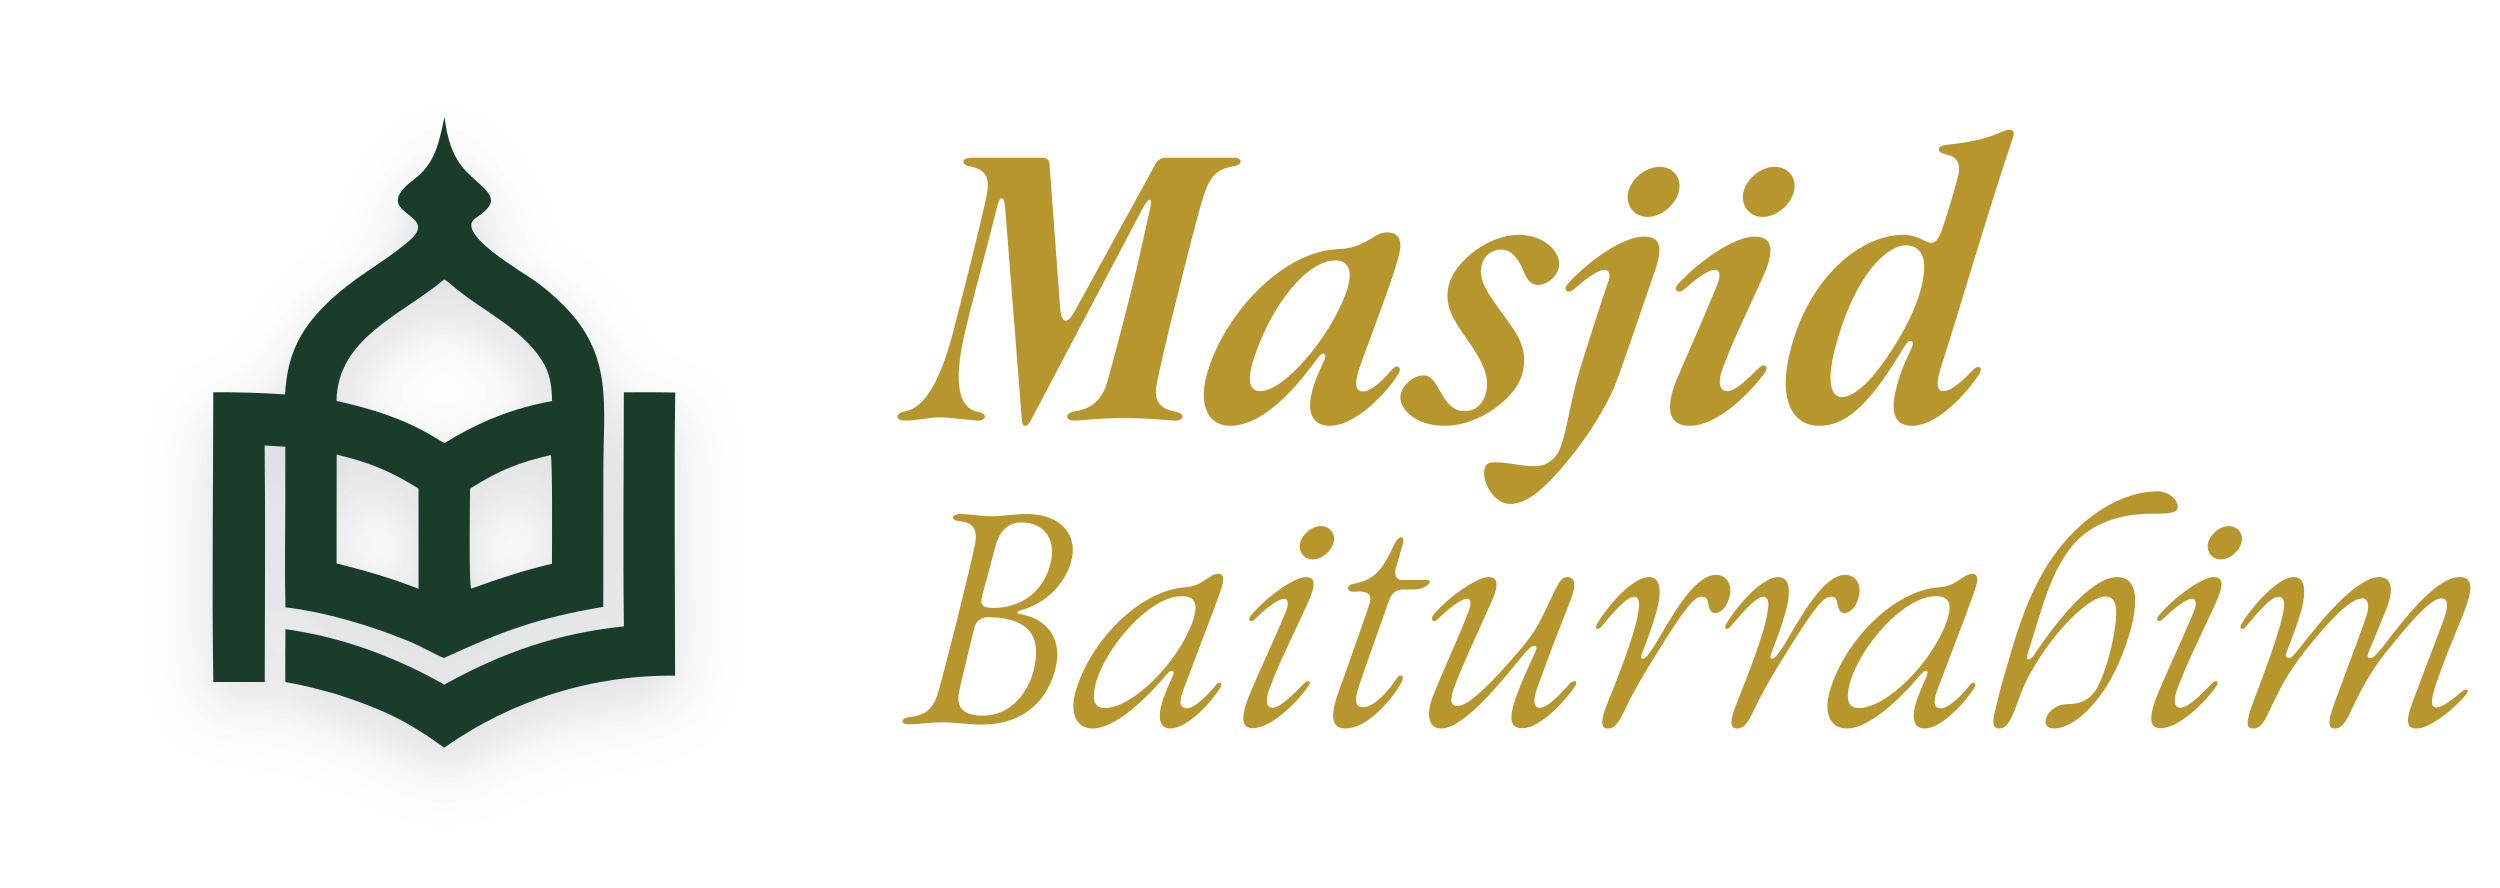
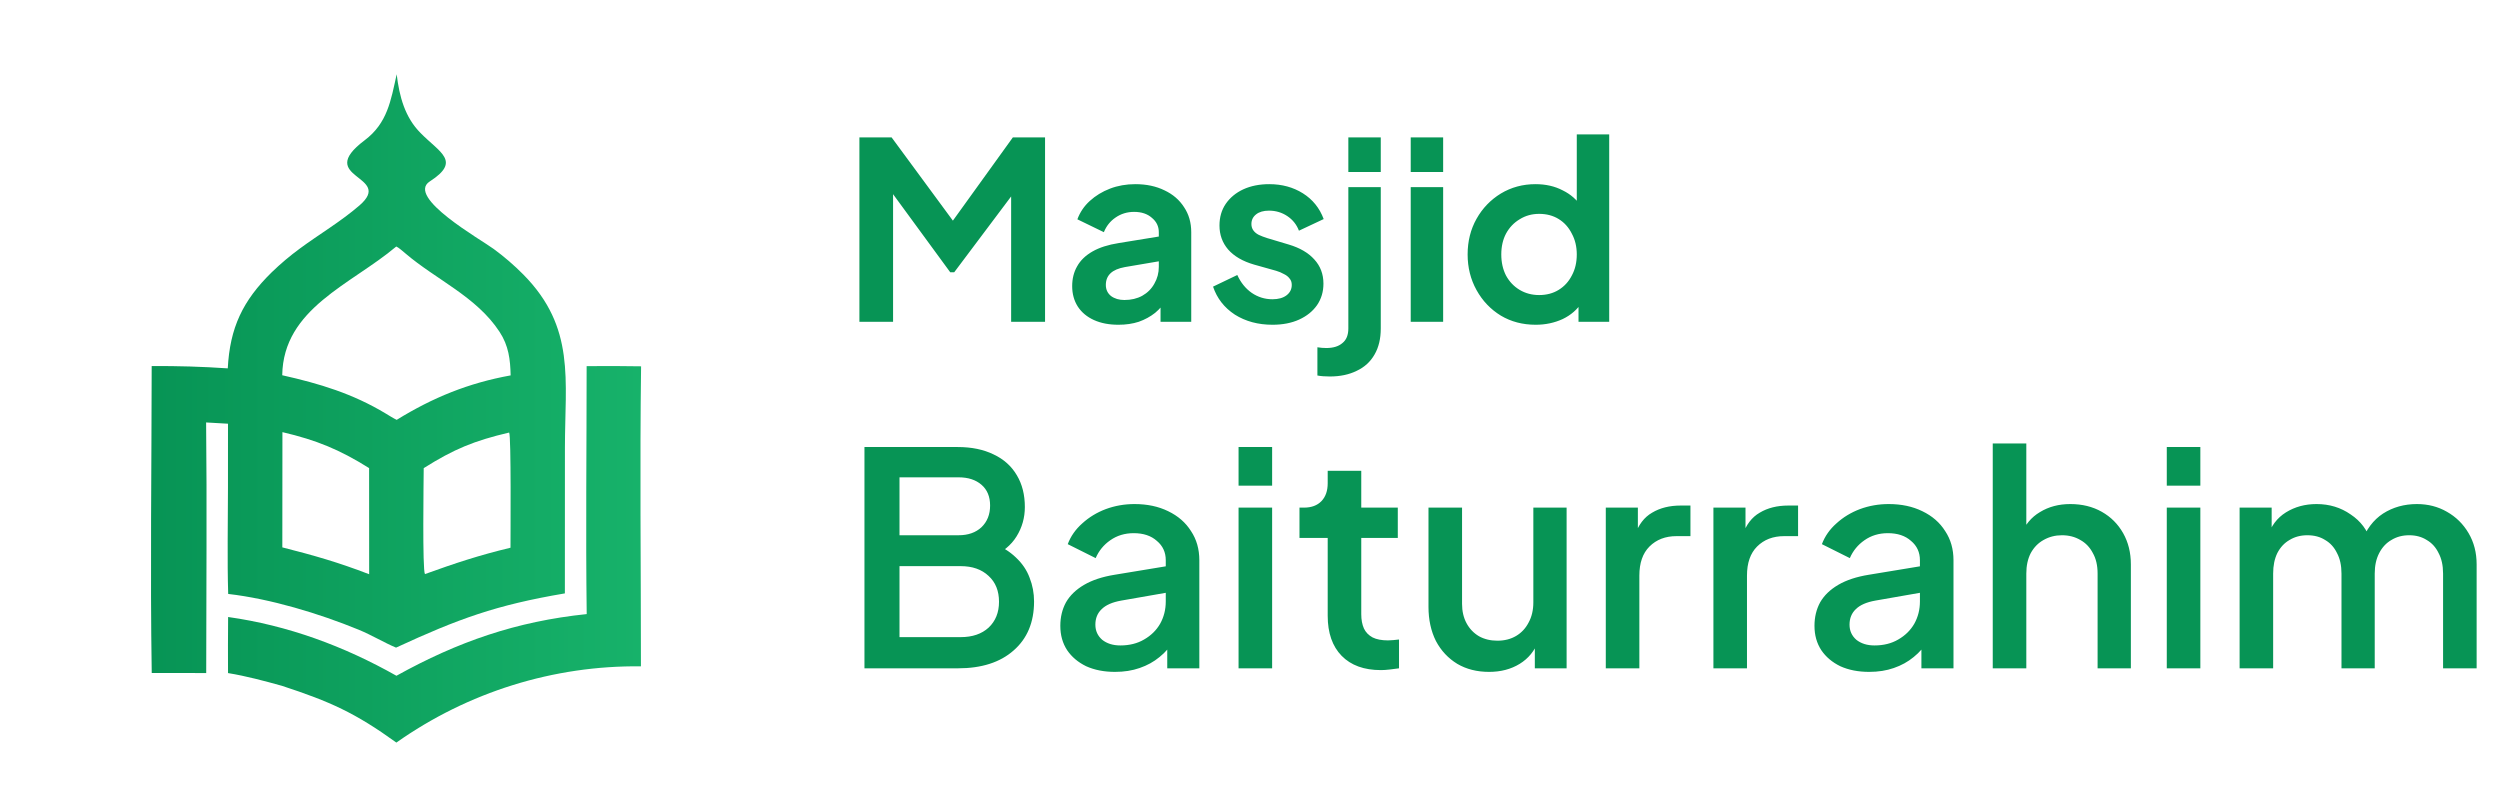
- <svg xmlns="http://www.w3.org/2000/svg" width="107" height="38" viewBox="0 0 107 38" fill="none">
-   <g filter="url(#filter0_dd_12631_1563)">
-     <path fill-rule="evenodd" clip-rule="evenodd" d="M19.026 5C19.133 5.903 19.362 6.743 19.989 7.372C20.77 8.171 21.643 8.506 20.364 9.329C19.383 9.961 22.449 11.689 22.942 12.056C23.368 12.368 23.769 12.714 24.142 13.09C26.259 15.234 25.823 17.334 25.823 20.103L25.821 25.973C23.032 26.444 21.506 27.006 19 28.164C18.533 27.97 18.012 27.654 17.487 27.439C15.888 26.784 13.928 26.192 12.219 25.995C12.177 24.622 12.209 23.099 12.21 21.715L12.211 19.118L11.327 19.067C11.364 22.416 11.332 25.836 11.331 29.191L9.13 29.189C9.065 25.117 9.126 20.879 9.128 16.79C10.154 16.781 11.179 16.812 12.202 16.882C12.288 15.239 12.806 14.146 13.983 12.995C14.337 12.653 14.713 12.336 15.109 12.045C15.881 11.473 16.765 10.954 17.522 10.3C18.944 9.072 15.666 9.222 17.732 7.667C18.653 6.974 18.79 6.065 19.026 5ZM14.406 24.114C15.686 24.439 16.665 24.718 17.914 25.199L17.912 20.911C16.717 20.163 15.795 19.784 14.41 19.458L14.406 24.114ZM23.569 19.475C22.159 19.806 21.335 20.145 20.118 20.913C20.115 21.416 20.061 25.034 20.168 25.193C21.377 24.756 22.36 24.431 23.624 24.128C23.623 23.707 23.656 19.577 23.569 19.475ZM19.009 11.959C17.189 13.496 14.444 14.453 14.402 17.16C15.915 17.499 17.252 17.904 18.589 18.71C18.714 18.785 18.9 18.903 19.026 18.962C20.492 18.059 21.93 17.473 23.63 17.166C23.615 16.524 23.551 15.969 23.182 15.406C22.253 13.986 20.624 13.303 19.375 12.235C19.3 12.171 19.085 11.984 19.009 11.959Z" fill="#1A3D2B" />
-     <path d="M26.7 16.792C27.433 16.784 28.167 16.787 28.9 16.799C28.846 20.798 28.894 24.911 28.894 28.92C25.365 28.879 21.912 29.956 19.013 32C17.346 30.798 16.343 30.347 14.39 29.707C13.668 29.506 12.951 29.314 12.212 29.192C12.208 28.437 12.209 27.682 12.216 26.927C14.632 27.267 16.894 28.103 19.016 29.301C21.503 27.922 23.856 27.105 26.703 26.809C26.66 23.503 26.7 20.104 26.7 16.792Z" fill="#1A3D2B" />
-   </g>
-   <path d="M38.715 18C38.475 18 38.4 17.895 38.415 17.805C38.43 17.73 38.535 17.64 38.715 17.61C39.57 17.475 40.23 16.305 40.755 14.355C41.07 13.17 42.03 9.375 42.225 8.37C42.39 7.62 42.195 7.245 41.52 7.125C41.31 7.08 41.22 6.99 41.235 6.9C41.25 6.81 41.37 6.75 41.595 6.75H44.61C44.79 6.75 44.925 6.84 44.925 7.08L45.375 13.2C45.405 13.545 45.495 13.725 45.6 13.725C45.75 13.725 45.9 13.5 46.065 13.2L49.455 7.02C49.56 6.825 49.725 6.75 49.89 6.75H52.8C53.025 6.75 53.115 6.84 53.1 6.93C53.085 7.005 52.995 7.08 52.755 7.125C52.08 7.245 51.78 7.545 51.51 8.4C51.225 9.315 50.82 10.95 50.43 12.51C49.95 14.415 49.65 15.705 49.515 16.395C49.365 17.13 49.605 17.505 50.34 17.625C50.535 17.67 50.625 17.76 50.61 17.85C50.595 17.94 50.475 18.015 50.25 18C49.68 17.97 49.29 17.895 48.03 17.895C46.89 17.895 46.38 18 45.975 18C45.735 18 45.66 17.895 45.675 17.805C45.69 17.73 45.795 17.64 45.975 17.61C46.725 17.505 47.16 17.115 47.385 16.365C47.58 15.69 47.925 14.4 48.405 12.495C48.735 11.19 49.02 9.81 49.215 8.97C49.29 8.67 49.275 8.55 49.2 8.55C49.125 8.55 49.02 8.715 48.855 9.015L44.1 18.03C44.025 18.165 43.95 18.225 43.875 18.225C43.8 18.225 43.755 18.165 43.74 18.03L43.02 8.895C42.99 8.595 42.945 8.475 42.855 8.49C42.78 8.505 42.735 8.64 42.675 8.865C42 11.565 41.655 12.675 41.265 14.385C40.83 16.305 40.98 17.475 41.895 17.64C42.105 17.685 42.165 17.76 42.15 17.85C42.135 17.94 42.015 18.015 41.805 18C41.235 17.955 40.635 17.865 40.2 17.865C39.795 17.865 39.24 18 38.715 18ZM52.644 18.225C51.774 18.225 51.279 17.43 51.639 16.08C52.314 13.545 54.819 10.785 57.234 10.665C57.669 10.65 58.029 10.575 58.434 10.35C58.764 10.185 59.019 9.945 59.364 9.945C59.874 9.945 60.054 10.29 59.859 10.98C59.559 12.06 59.199 12.96 58.209 15.675C57.939 16.455 58.014 16.755 58.344 16.755C58.689 16.755 59.199 16.26 59.514 15.885C59.649 15.735 59.709 15.69 59.784 15.69C59.919 15.69 59.964 15.825 59.844 16.02C59.259 16.935 57.969 18.225 56.919 18.225C56.199 18.225 55.869 17.685 56.199 16.605C56.319 16.14 56.559 15.705 56.679 15.42C56.754 15.24 56.724 15.135 56.619 15.135C56.529 15.135 56.409 15.315 56.214 15.57C55.794 16.125 54.249 18.225 52.644 18.225ZM53.949 16.74C54.954 16.74 56.904 14.475 57.609 12.54C57.984 11.505 57.639 11.145 57.159 11.145C55.944 11.145 54.429 13.02 53.664 15.345C53.319 16.425 53.544 16.74 53.949 16.74ZM61.84 18.225C60.505 18.225 59.83 17.43 59.95 16.875C60.04 16.455 60.52 16.065 60.925 16.065C61.24 16.065 61.42 16.35 61.615 16.71C61.855 17.115 62.11 17.595 62.665 17.595C63.13 17.595 63.475 17.34 63.61 16.755C63.79 16.035 63.31 15.27 62.77 14.49C62.185 13.665 61.78 13.035 62.02 12.165C62.305 11.13 63.76 10.05 64.99 10.05C66.175 10.05 66.865 10.875 66.715 11.46C66.595 11.91 66.19 12.195 65.83 12.195C65.515 12.195 65.35 11.97 65.215 11.61C65.08 11.28 64.78 10.68 64.255 10.68C63.865 10.68 63.52 10.92 63.415 11.34C63.25 12 63.715 12.6 64.285 13.395C64.87 14.205 65.47 14.895 65.14 16.05C64.87 17.01 63.34 18.225 61.84 18.225ZM64.637 21.57C63.947 21.57 63.437 20.64 63.527 20.13C63.557 19.905 63.662 19.785 63.962 19.785C64.682 19.785 65.372 20.025 65.912 19.935C66.212 19.875 66.482 19.695 66.662 19.41C67.007 18.855 67.127 17.52 67.577 15.945C67.802 15.195 68.672 12.495 68.807 12.135C68.972 11.7 68.852 11.55 68.657 11.55C68.447 11.55 68.012 11.82 67.517 12.255C67.352 12.39 67.262 12.48 67.142 12.48C66.977 12.48 66.962 12.3 67.082 12.165C68.057 11.1 69.497 10.125 70.352 10.125C71.027 10.125 71.237 10.515 70.772 11.76C70.532 12.435 69.392 15.84 69.107 16.53C68.642 17.61 67.907 18.735 67.157 19.65C66.152 20.88 65.372 21.57 64.637 21.57ZM70.517 9.285C69.932 9.285 69.557 8.775 69.692 8.205C69.842 7.62 70.457 7.14 71.027 7.14C71.612 7.14 72.002 7.62 71.852 8.205C71.702 8.79 71.087 9.285 70.517 9.285ZM72.31 18.225C71.47 18.225 71.215 17.565 71.77 16.23C72.235 15.12 72.865 13.74 73.495 12.195C73.675 11.745 73.6 11.55 73.39 11.55C73.165 11.55 72.745 11.805 72.235 12.255C72.07 12.39 71.995 12.48 71.875 12.48C71.71 12.48 71.68 12.315 71.815 12.165C72.79 11.1 74.275 10.125 75.085 10.125C75.775 10.125 76.045 10.545 75.445 11.865C74.305 14.37 74.2 14.55 73.78 15.63C73.48 16.395 73.6 16.74 73.93 16.74C74.305 16.74 74.86 16.155 75.22 15.81C75.34 15.69 75.4 15.645 75.49 15.645C75.625 15.645 75.655 15.795 75.52 15.975C74.92 16.785 73.54 18.225 72.31 18.225ZM75.445 9.285C74.86 9.285 74.485 8.775 74.62 8.205C74.77 7.62 75.385 7.14 75.955 7.14C76.54 7.14 76.93 7.62 76.78 8.205C76.63 8.79 76.015 9.285 75.445 9.285ZM77.855 18.225C76.76 18.225 76.1 17.175 76.595 15.135C77.39 11.82 79.685 10.05 81.455 10.05C81.815 10.05 82.115 10.17 82.31 10.275C82.43 10.335 82.55 10.395 82.67 10.395C82.82 10.395 82.985 10.245 83.12 9.825C83.39 9.03 83.63 8.22 83.795 7.575C83.96 6.975 83.735 6.705 83.27 6.6C83.075 6.555 82.955 6.495 82.985 6.375C83 6.3 83.09 6.225 83.33 6.195C84.395 6.09 85.04 5.91 85.505 5.715C85.85 5.58 85.91 5.55 86.03 5.55C86.165 5.55 86.225 5.67 86.165 5.85C85.085 9.06 84.035 12.705 83.12 15.57C82.835 16.425 82.88 16.755 83.195 16.74C83.54 16.74 84.125 16.17 84.395 15.885C84.53 15.735 84.59 15.705 84.665 15.705C84.8 15.705 84.83 15.84 84.68 16.065C84.02 17.025 82.85 18.225 81.83 18.225C81.035 18.225 80.855 17.55 81.245 16.32C81.395 15.765 81.605 15.36 81.83 14.865C81.905 14.685 81.875 14.595 81.77 14.595C81.65 14.595 81.575 14.715 81.365 15.06C79.925 17.445 78.95 18.225 77.855 18.225ZM78.815 16.995C79.43 16.995 80.24 16.14 81.02 14.91C81.635 13.95 82.19 12.81 82.325 11.835C82.46 10.92 82.145 10.5 81.56 10.5C80.84 10.5 79.415 11.61 78.545 14.895C78.125 16.485 78.44 16.995 78.815 16.995Z" fill="#B8962E" />
-   <path d="M38.868 31C38.676 31 38.616 30.916 38.628 30.844C38.64 30.784 38.724 30.712 38.868 30.7C39.6 30.628 39.936 30.352 40.14 29.68C40.284 29.188 40.548 28.168 40.944 26.608C41.268 25.288 41.664 23.668 41.724 23.332C41.856 22.648 41.664 22.36 41.028 22.3C40.86 22.288 40.776 22.204 40.788 22.132C40.8 22.06 40.92 22 41.088 22C41.556 22 41.916 22.096 42.444 22.096C42.924 22.096 43.416 22 43.968 22C45.48 22.012 46.176 22.972 45.828 24.088C45.456 25.288 44.484 25.9 43.704 26.116C43.512 26.176 43.488 26.26 43.644 26.284C44.7 26.428 45.528 27.268 45.168 28.636C44.748 30.244 43.56 31.012 42.012 31.012C41.412 31.012 40.92 30.916 40.308 30.916C39.78 30.916 39.348 31 38.868 31ZM42.54 26.02C43.536 26.008 44.616 25.492 44.964 24.112C45.228 23.044 44.652 22.372 43.74 22.36C43.188 22.348 42.792 22.708 42.624 23.32L42.036 25.492C41.928 25.912 42.072 26.02 42.54 26.02ZM42.084 30.628C43.128 30.628 43.956 29.824 44.244 28.672C44.58 27.316 44.124 26.452 42.348 26.416C42.024 26.404 41.784 26.548 41.7 26.872C41.496 27.748 41.136 29.152 41.052 29.596C40.896 30.352 41.304 30.628 42.084 30.628ZM46.762 31.18C46.114 31.18 45.778 30.592 46.018 29.668C46.582 27.556 48.706 25.264 50.758 25.132C51.13 25.108 51.358 24.976 51.694 24.748C51.862 24.64 51.994 24.556 52.138 24.556C52.378 24.556 52.402 24.784 52.294 25.108C52.174 25.528 51.79 26.524 50.638 29.548C50.434 30.1 50.53 30.316 50.794 30.316C51.13 30.316 51.694 29.752 52.03 29.332C52.102 29.236 52.15 29.224 52.186 29.224C52.258 29.224 52.306 29.296 52.246 29.404C51.886 30.016 50.83 31.18 50.098 31.18C49.63 31.18 49.45 30.712 49.882 29.656C49.978 29.392 50.11 29.14 50.194 28.936C50.254 28.78 50.23 28.708 50.146 28.708C50.098 28.708 50.026 28.756 49.882 28.924C49.498 29.392 47.914 31.18 46.762 31.18ZM47.29 30.304C48.466 30.304 50.398 28.372 51.034 26.632C51.334 25.804 51.118 25.516 50.578 25.516C49.186 25.516 47.326 27.712 46.906 29.224C46.666 30.1 46.942 30.304 47.29 30.304ZM53.609 31.168C53.141 31.168 53.069 30.724 53.501 29.68C53.921 28.672 54.473 27.52 55.013 26.236C55.193 25.804 55.121 25.624 54.953 25.624C54.773 25.624 54.317 25.912 53.813 26.404C53.717 26.5 53.633 26.584 53.561 26.584C53.453 26.584 53.429 26.464 53.549 26.332C54.269 25.48 55.433 24.7 55.877 24.7C56.261 24.7 56.381 24.928 55.949 25.864C54.917 28.096 54.785 28.3 54.341 29.452C54.125 30.028 54.221 30.292 54.461 30.292C54.833 30.292 55.493 29.572 55.769 29.296C55.865 29.2 55.925 29.152 55.997 29.152C56.069 29.152 56.069 29.26 56.021 29.332C55.697 29.848 54.485 31.168 53.609 31.168ZM56.189 23.944C55.805 23.944 55.553 23.596 55.649 23.224C55.745 22.852 56.153 22.516 56.537 22.516C56.921 22.516 57.173 22.852 57.077 23.224C56.981 23.596 56.573 23.944 56.189 23.944ZM57.583 31.18C57.055 31.18 56.851 30.784 57.331 29.5C57.571 28.852 58.279 26.824 58.591 25.924C58.747 25.456 58.627 25.276 57.943 25.324C57.763 25.336 57.679 25.24 57.703 25.144C57.715 25.084 57.799 25.012 57.931 24.988C58.843 24.808 59.155 24.424 59.695 23.26C59.779 23.092 59.899 22.996 59.971 22.996C60.043 22.996 60.091 23.08 60.055 23.224L59.743 24.316C59.659 24.604 59.767 24.82 59.995 24.82H61.039C61.171 24.82 61.207 24.856 61.195 24.916C61.171 25.036 60.871 25.228 60.547 25.228H60.055C59.779 25.228 59.563 25.372 59.455 25.696C59.359 25.984 58.387 28.66 58.147 29.416C57.943 30.052 58.039 30.268 58.339 30.268C58.771 30.268 59.347 29.692 59.767 29.056C59.827 28.96 59.887 28.912 59.947 28.912C60.031 28.912 60.091 28.984 59.995 29.176C59.671 29.824 58.567 31.18 57.583 31.18ZM61.688 31.18C61.208 31.18 60.968 30.712 61.352 29.74C61.808 28.588 62.36 27.448 62.828 26.236C63.008 25.78 62.948 25.624 62.78 25.624C62.6 25.624 62.132 25.924 61.64 26.404C61.544 26.5 61.46 26.584 61.388 26.584C61.268 26.584 61.244 26.44 61.364 26.296C62.06 25.48 63.248 24.7 63.692 24.7C64.076 24.7 64.22 24.928 63.788 25.864C63.176 27.232 62.672 28.288 62.252 29.38C61.988 30.064 62.156 30.22 62.372 30.22C62.876 30.22 63.86 29.212 65.072 27.796C65.792 26.944 65.876 26.68 66.524 25.324C66.752 24.832 66.884 24.7 67.064 24.7C67.388 24.7 67.508 24.952 67.208 25.72C66.392 27.796 66.272 28.12 65.792 29.452C65.588 30.028 65.66 30.292 65.9 30.292C66.284 30.292 66.896 29.572 67.196 29.248C67.244 29.2 67.328 29.152 67.388 29.152C67.46 29.152 67.496 29.236 67.436 29.332C67.124 29.836 65.972 31.168 65.168 31.168C64.652 31.168 64.544 30.808 64.88 29.848C65.144 29.116 65.444 28.492 65.732 27.856C65.792 27.712 65.732 27.64 65.66 27.64C65.564 27.64 65.444 27.736 65.132 28.108C64.28 29.152 62.66 31.18 61.688 31.18ZM68.822 31.18C68.534 31.18 68.462 30.928 68.798 30.1C70.082 26.944 70.094 26.32 70.142 26.056C70.19 25.72 70.106 25.54 69.938 25.54C69.566 25.54 68.822 26.5 68.522 26.836C68.474 26.884 68.414 26.92 68.378 26.92C68.294 26.92 68.294 26.812 68.342 26.716C68.618 26.224 69.77 24.7 70.586 24.7C70.994 24.7 71.198 25.144 70.874 26.26C70.73 26.764 70.514 27.364 70.274 27.976C70.214 28.12 70.238 28.192 70.322 28.192C70.418 28.192 70.574 28.012 70.838 27.592C71.546 26.404 72.506 24.604 73.442 24.604C73.91 24.604 74.162 25.036 74.018 25.564C73.898 26.02 73.634 26.236 73.406 26.236C73.25 26.236 73.166 26.116 73.118 25.864C73.082 25.684 73.058 25.54 72.842 25.54C72.554 25.54 72.266 25.78 70.946 27.904C70.322 28.9 69.926 29.572 69.494 30.484C69.23 31.036 69.05 31.18 68.822 31.18ZM74.353 31.18C74.065 31.18 73.993 30.928 74.329 30.1C75.613 26.944 75.625 26.32 75.673 26.056C75.721 25.72 75.637 25.54 75.469 25.54C75.097 25.54 74.353 26.5 74.053 26.836C74.005 26.884 73.945 26.92 73.909 26.92C73.825 26.92 73.825 26.812 73.873 26.716C74.149 26.224 75.301 24.7 76.117 24.7C76.525 24.7 76.729 25.144 76.405 26.26C76.261 26.764 76.045 27.364 75.805 27.976C75.745 28.12 75.769 28.192 75.853 28.192C75.949 28.192 76.105 28.012 76.369 27.592C77.077 26.404 78.037 24.604 78.973 24.604C79.441 24.604 79.693 25.036 79.549 25.564C79.429 26.02 79.165 26.236 78.937 26.236C78.781 26.236 78.697 26.116 78.649 25.864C78.613 25.684 78.589 25.54 78.373 25.54C78.085 25.54 77.797 25.78 76.477 27.904C75.853 28.9 75.457 29.572 75.025 30.484C74.761 31.036 74.581 31.18 74.353 31.18ZM79.035 31.18C78.387 31.18 78.051 30.592 78.291 29.668C78.855 27.556 80.979 25.264 83.031 25.132C83.403 25.108 83.631 24.976 83.967 24.748C84.135 24.64 84.267 24.556 84.411 24.556C84.651 24.556 84.675 24.784 84.567 25.108C84.447 25.528 84.063 26.524 82.911 29.548C82.707 30.1 82.803 30.316 83.067 30.316C83.403 30.316 83.967 29.752 84.303 29.332C84.375 29.236 84.423 29.224 84.459 29.224C84.531 29.224 84.579 29.296 84.519 29.404C84.159 30.016 83.103 31.18 82.371 31.18C81.903 31.18 81.723 30.712 82.155 29.656C82.251 29.392 82.383 29.14 82.467 28.936C82.527 28.78 82.503 28.708 82.419 28.708C82.371 28.708 82.299 28.756 82.155 28.924C81.771 29.392 80.187 31.18 79.035 31.18ZM79.563 30.304C80.739 30.304 82.671 28.372 83.307 26.632C83.607 25.804 83.391 25.516 82.851 25.516C81.459 25.516 79.599 27.712 79.179 29.224C78.939 30.1 79.215 30.304 79.563 30.304ZM85.555 31.18C85.327 31.18 85.231 30.964 85.411 30.34C85.495 30.004 85.567 29.596 85.939 28.372C86.227 27.376 86.767 25.42 87.811 23.908C89.035 22.132 90.787 21.028 92.335 21.028C92.899 21.028 93.271 21.484 93.199 21.76C93.139 21.976 92.731 21.988 92.095 21.988C90.499 21.988 89.287 22.54 88.567 23.524C87.679 24.736 87.415 26.02 86.779 28C86.731 28.144 86.755 28.216 86.815 28.216C86.875 28.216 86.959 28.18 87.055 28.036C88.279 26.212 89.635 24.7 90.607 24.7C91.147 24.7 91.519 25.072 91.339 26.272C91.231 27.016 90.847 28.144 90.355 29.044C89.659 30.292 88.675 31.18 87.907 31.18C87.607 31.18 87.499 31 87.571 30.748C87.667 30.448 88.003 30.136 88.507 30.136C89.071 30.136 89.503 29.932 89.791 29.38C90.079 28.816 90.379 27.82 90.511 26.932C90.667 25.924 90.535 25.528 90.103 25.528C89.443 25.528 87.931 26.956 86.911 28.792C86.575 29.392 86.443 29.824 86.275 30.268C85.987 31.024 85.819 31.18 85.555 31.18ZM92.468 31.168C92 31.168 91.928 30.724 92.36 29.68C92.78 28.672 93.332 27.52 93.872 26.236C94.052 25.804 93.98 25.624 93.812 25.624C93.632 25.624 93.176 25.912 92.672 26.404C92.576 26.5 92.492 26.584 92.42 26.584C92.312 26.584 92.288 26.464 92.408 26.332C93.128 25.48 94.292 24.7 94.736 24.7C95.12 24.7 95.24 24.928 94.808 25.864C93.776 28.096 93.644 28.3 93.2 29.452C92.984 30.028 93.08 30.292 93.32 30.292C93.692 30.292 94.352 29.572 94.628 29.296C94.724 29.2 94.784 29.152 94.856 29.152C94.928 29.152 94.928 29.26 94.88 29.332C94.556 29.848 93.344 31.168 92.468 31.168ZM95.048 23.944C94.664 23.944 94.412 23.596 94.508 23.224C94.604 22.852 95.012 22.516 95.396 22.516C95.78 22.516 96.032 22.852 95.936 23.224C95.84 23.596 95.432 23.944 95.048 23.944ZM96.456 31.18C96.132 31.18 96.108 30.928 96.419 30.1C97.704 26.752 97.751 26.14 97.763 25.876C97.775 25.684 97.668 25.54 97.523 25.54C97.139 25.54 96.407 26.5 96.108 26.836C96.047 26.908 95.999 26.92 95.963 26.92C95.879 26.92 95.879 26.8 95.927 26.716C96.204 26.224 97.403 24.7 98.183 24.7C98.603 24.7 98.772 25.192 98.46 26.248C98.316 26.74 98.088 27.352 97.847 27.952C97.787 28.096 97.895 28.168 97.968 28.168C98.064 28.168 98.159 28.072 98.472 27.676C99.299 26.608 100.836 24.7 101.844 24.7C102.312 24.7 102.528 25.144 102.084 26.2L101.364 27.94C101.292 28.108 101.352 28.168 101.472 28.168C101.556 28.168 101.688 28.048 101.952 27.724C102.804 26.62 104.232 24.7 105.276 24.7C105.792 24.7 105.924 25.096 105.372 26.428C104.952 27.436 104.568 28.372 104.28 29.224C104.016 30.016 104.028 30.28 104.292 30.28C104.496 30.28 104.928 29.98 105.36 29.608C105.444 29.536 105.504 29.512 105.552 29.512C105.648 29.512 105.648 29.596 105.552 29.728C105.084 30.292 104.028 31.18 103.428 31.18C103.02 31.18 102.948 30.892 103.236 30.112C104.04 27.94 104.472 26.896 104.652 26.332C104.784 25.924 104.772 25.612 104.496 25.612C104.04 25.612 103.236 26.536 102.12 27.916C101.376 28.84 100.92 29.8 100.596 30.484C100.344 31.024 100.152 31.18 99.936 31.18C99.635 31.18 99.612 30.916 99.912 30.1C100.704 27.952 101.112 26.896 101.292 26.332C101.424 25.924 101.352 25.612 101.112 25.612C100.584 25.612 99.695 26.56 98.688 27.82C97.835 28.876 97.427 29.8 97.103 30.484C96.852 31.024 96.671 31.18 96.456 31.18Z" fill="#B8962E" />
+ <svg xmlns="http://www.w3.org/2000/svg" width="101" height="32" viewBox="0 0 101 32" fill="none">
+   <path fill-rule="evenodd" clip-rule="evenodd" d="M16.026 3C16.133 3.903 16.362 4.743 16.989 5.372C17.77 6.171 18.643 6.506 17.364 7.329C16.383 7.961 19.449 9.689 19.942 10.056C20.368 10.368 20.769 10.714 21.142 11.09C23.259 13.234 22.823 15.334 22.823 18.103L22.821 23.973C20.032 24.444 18.506 25.006 16 26.164C15.533 25.97 15.012 25.654 14.487 25.439C12.888 24.784 10.928 24.192 9.219 23.995C9.177 22.622 9.209 21.099 9.21 19.715L9.211 17.118L8.327 17.067C8.364 20.416 8.332 23.836 8.331 27.191L6.13 27.189C6.065 23.117 6.125 18.879 6.128 14.79C7.154 14.781 8.179 14.812 9.202 14.882C9.288 13.239 9.806 12.146 10.983 10.995C11.337 10.653 11.713 10.336 12.109 10.045C12.881 9.474 13.765 8.954 14.522 8.3C15.944 7.072 12.666 7.222 14.732 5.667C15.653 4.974 15.79 4.065 16.026 3ZM11.406 22.114C12.686 22.439 13.665 22.718 14.914 23.199L14.912 18.911C13.717 18.163 12.795 17.784 11.41 17.458L11.406 22.114ZM20.569 17.475C19.159 17.806 18.335 18.145 17.118 18.913C17.115 19.416 17.061 23.034 17.168 23.193C18.377 22.756 19.36 22.431 20.624 22.128C20.623 21.707 20.656 17.577 20.569 17.475ZM16.009 9.959C14.189 11.496 11.444 12.453 11.402 15.16C12.915 15.499 14.252 15.904 15.589 16.71C15.714 16.785 15.9 16.903 16.026 16.962C17.492 16.059 18.93 15.473 20.63 15.166C20.615 14.524 20.551 13.969 20.182 13.406C19.253 11.986 17.624 11.303 16.375 10.235C16.3 10.171 16.085 9.984 16.009 9.959Z" fill="url(#paint0_linear_12631_1564)" />
+   <path d="M23.7 14.792C24.433 14.784 25.167 14.787 25.9 14.799C25.846 18.798 25.894 22.911 25.894 26.92C22.365 26.879 18.912 27.956 16.013 30C14.346 28.798 13.343 28.347 11.39 27.707C10.668 27.506 9.952 27.314 9.212 27.192C9.208 26.437 9.209 25.682 9.216 24.927C11.632 25.267 13.894 26.103 16.016 27.301C18.503 25.922 20.856 25.105 23.703 24.809C23.66 21.503 23.7 18.104 23.7 14.792Z" fill="url(#paint1_linear_12631_1564)" />
+   <path d="M34.72 13V5.55H36.02L38.81 9.34H38.19L40.92 5.55H42.22V13H40.85V7.1L41.38 7.23L38.55 11H38.39L35.63 7.23L36.08 7.1V13H34.72ZM45.186 13.12C44.806 13.12 44.476 13.057 44.196 12.93C43.916 12.803 43.699 12.623 43.546 12.39C43.392 12.15 43.316 11.873 43.316 11.56C43.316 11.26 43.382 10.993 43.516 10.76C43.649 10.52 43.856 10.32 44.136 10.16C44.416 10 44.769 9.887 45.196 9.82L46.976 9.53V10.53L45.446 10.79C45.186 10.837 44.992 10.92 44.866 11.04C44.739 11.16 44.676 11.317 44.676 11.51C44.676 11.697 44.746 11.847 44.886 11.96C45.032 12.067 45.212 12.12 45.426 12.12C45.699 12.12 45.939 12.063 46.146 11.95C46.359 11.83 46.522 11.667 46.636 11.46C46.756 11.253 46.816 11.027 46.816 10.78V9.38C46.816 9.147 46.722 8.953 46.536 8.8C46.356 8.64 46.116 8.56 45.816 8.56C45.536 8.56 45.286 8.637 45.066 8.79C44.852 8.937 44.696 9.133 44.596 9.38L43.526 8.86C43.632 8.573 43.799 8.327 44.026 8.12C44.259 7.907 44.532 7.74 44.846 7.62C45.159 7.5 45.499 7.44 45.866 7.44C46.312 7.44 46.706 7.523 47.046 7.69C47.386 7.85 47.649 8.077 47.836 8.37C48.029 8.657 48.126 8.993 48.126 9.38V13H46.886V12.07L47.166 12.05C47.026 12.283 46.859 12.48 46.666 12.64C46.472 12.793 46.252 12.913 46.006 13C45.759 13.08 45.486 13.12 45.186 13.12ZM51.407 13.12C50.827 13.12 50.32 12.983 49.887 12.71C49.46 12.43 49.167 12.053 49.007 11.58L49.987 11.11C50.127 11.417 50.32 11.657 50.567 11.83C50.82 12.003 51.1 12.09 51.407 12.09C51.647 12.09 51.837 12.037 51.977 11.93C52.117 11.823 52.187 11.683 52.187 11.51C52.187 11.403 52.157 11.317 52.097 11.25C52.043 11.177 51.967 11.117 51.867 11.07C51.773 11.017 51.67 10.973 51.557 10.94L50.667 10.69C50.207 10.557 49.857 10.353 49.617 10.08C49.383 9.807 49.267 9.483 49.267 9.11C49.267 8.777 49.35 8.487 49.517 8.24C49.69 7.987 49.927 7.79 50.227 7.65C50.533 7.51 50.883 7.44 51.277 7.44C51.79 7.44 52.243 7.563 52.637 7.81C53.03 8.057 53.31 8.403 53.477 8.85L52.477 9.32C52.383 9.073 52.227 8.877 52.007 8.73C51.787 8.583 51.54 8.51 51.267 8.51C51.047 8.51 50.873 8.56 50.747 8.66C50.62 8.76 50.557 8.89 50.557 9.05C50.557 9.15 50.583 9.237 50.637 9.31C50.69 9.383 50.763 9.443 50.857 9.49C50.957 9.537 51.07 9.58 51.197 9.62L52.067 9.88C52.513 10.013 52.857 10.213 53.097 10.48C53.343 10.747 53.467 11.073 53.467 11.46C53.467 11.787 53.38 12.077 53.207 12.33C53.033 12.577 52.793 12.77 52.487 12.91C52.18 13.05 51.82 13.12 51.407 13.12ZM53.723 15.21C53.637 15.21 53.547 15.207 53.453 15.2C53.36 15.193 53.283 15.183 53.223 15.17V14.03C53.343 14.05 53.463 14.06 53.583 14.06C53.863 14.06 54.08 13.993 54.233 13.86C54.393 13.733 54.473 13.537 54.473 13.27V7.56H55.783V13.27C55.783 13.683 55.7 14.033 55.533 14.32C55.367 14.613 55.127 14.833 54.813 14.98C54.507 15.133 54.143 15.21 53.723 15.21ZM54.473 6.95V5.55H55.783V6.95H54.473ZM56.993 13V7.56H58.303V13H56.993ZM56.993 6.95V5.55H58.303V6.95H56.993ZM62.042 13.12C61.516 13.12 61.046 12.997 60.632 12.75C60.219 12.497 59.892 12.153 59.652 11.72C59.412 11.287 59.292 10.807 59.292 10.28C59.292 9.747 59.412 9.267 59.652 8.84C59.892 8.413 60.219 8.073 60.632 7.82C61.052 7.567 61.519 7.44 62.032 7.44C62.446 7.44 62.812 7.523 63.132 7.69C63.459 7.85 63.716 8.077 63.902 8.37L63.702 8.64V5.43H65.012V13H63.772V11.95L63.912 12.21C63.726 12.503 63.466 12.73 63.132 12.89C62.799 13.043 62.436 13.12 62.042 13.12ZM62.182 11.92C62.482 11.92 62.746 11.85 62.972 11.71C63.199 11.57 63.376 11.377 63.502 11.13C63.636 10.883 63.702 10.6 63.702 10.28C63.702 9.967 63.636 9.687 63.502 9.44C63.376 9.187 63.199 8.99 62.972 8.85C62.746 8.71 62.482 8.64 62.182 8.64C61.889 8.64 61.626 8.713 61.392 8.86C61.159 9 60.976 9.193 60.842 9.44C60.716 9.68 60.652 9.96 60.652 10.28C60.652 10.6 60.716 10.883 60.842 11.13C60.976 11.377 61.159 11.57 61.392 11.71C61.626 11.85 61.889 11.92 62.182 11.92Z" fill="#079455" />
+   <path d="M34.924 27V18.06H38.692C39.252 18.06 39.736 18.16 40.144 18.36C40.552 18.552 40.864 18.832 41.08 19.2C41.296 19.56 41.404 19.988 41.404 20.484C41.404 20.916 41.292 21.312 41.068 21.672C40.852 22.024 40.512 22.304 40.048 22.512V21.912C40.456 22.072 40.788 22.276 41.044 22.524C41.3 22.764 41.484 23.036 41.596 23.34C41.716 23.644 41.776 23.964 41.776 24.3C41.776 25.14 41.5 25.8 40.948 26.28C40.404 26.76 39.656 27 38.704 27H34.924ZM36.34 25.74H38.812C39.284 25.74 39.66 25.612 39.94 25.356C40.22 25.092 40.36 24.744 40.36 24.312C40.36 23.872 40.22 23.524 39.94 23.268C39.66 23.004 39.284 22.872 38.812 22.872H36.34V25.74ZM36.34 21.624H38.728C39.112 21.624 39.42 21.516 39.652 21.3C39.884 21.076 40 20.784 40 20.424C40 20.064 39.884 19.784 39.652 19.584C39.42 19.384 39.112 19.284 38.728 19.284H36.34V21.624ZM45.045 27.144C44.605 27.144 44.217 27.068 43.881 26.916C43.553 26.756 43.297 26.54 43.113 26.268C42.929 25.988 42.837 25.66 42.837 25.284C42.837 24.932 42.913 24.616 43.065 24.336C43.225 24.056 43.469 23.82 43.797 23.628C44.125 23.436 44.537 23.3 45.033 23.22L47.289 22.848V23.916L45.297 24.264C44.937 24.328 44.673 24.444 44.505 24.612C44.337 24.772 44.253 24.98 44.253 25.236C44.253 25.484 44.345 25.688 44.529 25.848C44.721 26 44.965 26.076 45.261 26.076C45.629 26.076 45.949 25.996 46.221 25.836C46.501 25.676 46.717 25.464 46.869 25.2C47.021 24.928 47.097 24.628 47.097 24.3V22.632C47.097 22.312 46.977 22.052 46.737 21.852C46.505 21.644 46.193 21.54 45.801 21.54C45.441 21.54 45.125 21.636 44.853 21.828C44.589 22.012 44.393 22.252 44.265 22.548L43.137 21.984C43.257 21.664 43.453 21.384 43.725 21.144C43.997 20.896 44.313 20.704 44.673 20.568C45.041 20.432 45.429 20.364 45.837 20.364C46.349 20.364 46.801 20.46 47.193 20.652C47.593 20.844 47.901 21.112 48.117 21.456C48.341 21.792 48.453 22.184 48.453 22.632V27H47.157V25.824L47.433 25.86C47.281 26.124 47.085 26.352 46.845 26.544C46.613 26.736 46.345 26.884 46.041 26.988C45.745 27.092 45.413 27.144 45.045 27.144ZM50.038 27V20.508H51.394V27H50.038ZM50.038 19.62V18.06H51.394V19.62H50.038ZM55.788 27.072C55.108 27.072 54.58 26.88 54.203 26.496C53.828 26.112 53.639 25.572 53.639 24.876V21.732H52.499V20.508H52.679C52.983 20.508 53.219 20.42 53.388 20.244C53.556 20.068 53.639 19.828 53.639 19.524V19.02H54.995V20.508H56.471V21.732H54.995V24.816C54.995 25.04 55.032 25.232 55.103 25.392C55.175 25.544 55.291 25.664 55.452 25.752C55.611 25.832 55.819 25.872 56.075 25.872C56.139 25.872 56.212 25.868 56.291 25.86C56.371 25.852 56.447 25.844 56.52 25.836V27C56.407 27.016 56.283 27.032 56.148 27.048C56.011 27.064 55.892 27.072 55.788 27.072ZM60.159 27.144C59.671 27.144 59.243 27.036 58.875 26.82C58.507 26.596 58.219 26.288 58.011 25.896C57.811 25.496 57.711 25.036 57.711 24.516V20.508H59.067V24.396C59.067 24.692 59.127 24.952 59.247 25.176C59.367 25.4 59.535 25.576 59.751 25.704C59.967 25.824 60.215 25.884 60.495 25.884C60.783 25.884 61.035 25.82 61.251 25.692C61.467 25.564 61.635 25.384 61.755 25.152C61.883 24.92 61.947 24.648 61.947 24.336V20.508H63.291V27H62.007V25.728L62.151 25.896C61.999 26.296 61.747 26.604 61.395 26.82C61.043 27.036 60.631 27.144 60.159 27.144ZM64.874 27V20.508H66.17V21.816L66.05 21.624C66.194 21.2 66.426 20.896 66.746 20.712C67.066 20.52 67.45 20.424 67.898 20.424H68.294V21.66H67.73C67.282 21.66 66.918 21.8 66.638 22.08C66.366 22.352 66.23 22.744 66.23 23.256V27H64.874ZM69.222 27V20.508H70.518V21.816L70.398 21.624C70.542 21.2 70.774 20.896 71.094 20.712C71.414 20.52 71.798 20.424 72.246 20.424H72.642V21.66H72.078C71.63 21.66 71.266 21.8 70.986 22.08C70.714 22.352 70.578 22.744 70.578 23.256V27H69.222ZM75.513 27.144C75.073 27.144 74.685 27.068 74.349 26.916C74.021 26.756 73.765 26.54 73.581 26.268C73.397 25.988 73.305 25.66 73.305 25.284C73.305 24.932 73.381 24.616 73.533 24.336C73.693 24.056 73.937 23.82 74.265 23.628C74.593 23.436 75.005 23.3 75.501 23.22L77.757 22.848V23.916L75.765 24.264C75.405 24.328 75.141 24.444 74.973 24.612C74.805 24.772 74.721 24.98 74.721 25.236C74.721 25.484 74.813 25.688 74.997 25.848C75.189 26 75.433 26.076 75.729 26.076C76.097 26.076 76.417 25.996 76.689 25.836C76.969 25.676 77.185 25.464 77.337 25.2C77.489 24.928 77.565 24.628 77.565 24.3V22.632C77.565 22.312 77.445 22.052 77.205 21.852C76.973 21.644 76.661 21.54 76.269 21.54C75.909 21.54 75.593 21.636 75.321 21.828C75.057 22.012 74.861 22.252 74.733 22.548L73.605 21.984C73.725 21.664 73.921 21.384 74.193 21.144C74.465 20.896 74.781 20.704 75.141 20.568C75.509 20.432 75.897 20.364 76.305 20.364C76.817 20.364 77.269 20.46 77.661 20.652C78.061 20.844 78.369 21.112 78.585 21.456C78.809 21.792 78.921 22.184 78.921 22.632V27H77.625V25.824L77.901 25.86C77.749 26.124 77.553 26.352 77.313 26.544C77.081 26.736 76.813 26.884 76.509 26.988C76.213 27.092 75.881 27.144 75.513 27.144ZM80.507 27V17.916H81.863V21.78L81.647 21.612C81.807 21.204 82.063 20.896 82.415 20.688C82.767 20.472 83.175 20.364 83.639 20.364C84.119 20.364 84.543 20.468 84.911 20.676C85.279 20.884 85.567 21.172 85.775 21.54C85.983 21.908 86.087 22.328 86.087 22.8V27H84.743V23.172C84.743 22.844 84.679 22.568 84.551 22.344C84.431 22.112 84.263 21.936 84.047 21.816C83.831 21.688 83.583 21.624 83.303 21.624C83.031 21.624 82.783 21.688 82.559 21.816C82.343 21.936 82.171 22.112 82.043 22.344C81.923 22.576 81.863 22.852 81.863 23.172V27H80.507ZM87.538 27V20.508H88.894V27H87.538ZM87.538 19.62V18.06H88.894V19.62H87.538ZM90.48 27V20.508H91.775V21.912L91.608 21.696C91.743 21.256 91.992 20.924 92.352 20.7C92.712 20.476 93.124 20.364 93.588 20.364C94.108 20.364 94.567 20.504 94.968 20.784C95.376 21.056 95.647 21.42 95.784 21.876L95.4 21.912C95.591 21.392 95.883 21.004 96.275 20.748C96.675 20.492 97.132 20.364 97.644 20.364C98.091 20.364 98.496 20.468 98.856 20.676C99.224 20.884 99.516 21.172 99.731 21.54C99.948 21.908 100.056 22.328 100.056 22.8V27H98.7V23.172C98.7 22.844 98.639 22.568 98.519 22.344C98.407 22.112 98.248 21.936 98.04 21.816C97.84 21.688 97.603 21.624 97.332 21.624C97.059 21.624 96.82 21.688 96.612 21.816C96.403 21.936 96.24 22.112 96.12 22.344C95.999 22.576 95.939 22.852 95.939 23.172V27H94.596V23.172C94.596 22.844 94.535 22.568 94.415 22.344C94.303 22.112 94.144 21.936 93.936 21.816C93.736 21.688 93.496 21.624 93.216 21.624C92.944 21.624 92.704 21.688 92.496 21.816C92.287 21.936 92.124 22.112 92.004 22.344C91.891 22.576 91.835 22.852 91.835 23.172V27H90.48Z" fill="#079455" />
  <defs>
-     <filter id="filter0_dd_12631_1563" x="0" y="0" width="38" height="38" filterUnits="userSpaceOnUse" color-interpolation-filters="sRGB">
-       <feFlood flood-opacity="0" result="BackgroundImageFix" />
-       <feColorMatrix in="SourceAlpha" type="matrix" values="0 0 0 0 0 0 0 0 0 0 0 0 0 0 0 0 0 0 127 0" result="hardAlpha" />
-       <feOffset dy="1" />
-       <feGaussianBlur stdDeviation="1" />
-       <feColorMatrix type="matrix" values="0 0 0 0 0.063 0 0 0 0 0.094 0 0 0 0 0.157 0 0 0 0.06 0" />
-       <feBlend mode="normal" in2="BackgroundImageFix" result="effect1_dropShadow_12631_1563" />
-       <feColorMatrix in="SourceAlpha" type="matrix" values="0 0 0 0 0 0 0 0 0 0 0 0 0 0 0 0 0 0 127 0" result="hardAlpha" />
-       <feOffset dy="1" />
-       <feGaussianBlur stdDeviation="1.5" />
-       <feColorMatrix type="matrix" values="0 0 0 0 0.063 0 0 0 0 0.094 0 0 0 0 0.157 0 0 0 0.1 0" />
-       <feBlend mode="normal" in2="effect1_dropShadow_12631_1563" result="effect2_dropShadow_12631_1563" />
-       <feBlend mode="normal" in="SourceGraphic" in2="effect2_dropShadow_12631_1563" result="shape" />
-     </filter>
+     <linearGradient id="paint0_linear_12631_1564" x1="6.1" y1="3" x2="25.9" y2="3" gradientUnits="userSpaceOnUse">
+       <stop stop-color="#079455" />
+       <stop offset="1" stop-color="#17B26A" />
+     </linearGradient>
+     <linearGradient id="paint1_linear_12631_1564" x1="6.1" y1="3" x2="25.9" y2="3" gradientUnits="userSpaceOnUse">
+       <stop stop-color="#079455" />
+       <stop offset="1" stop-color="#17B26A" />
+     </linearGradient>
  </defs>
</svg>
